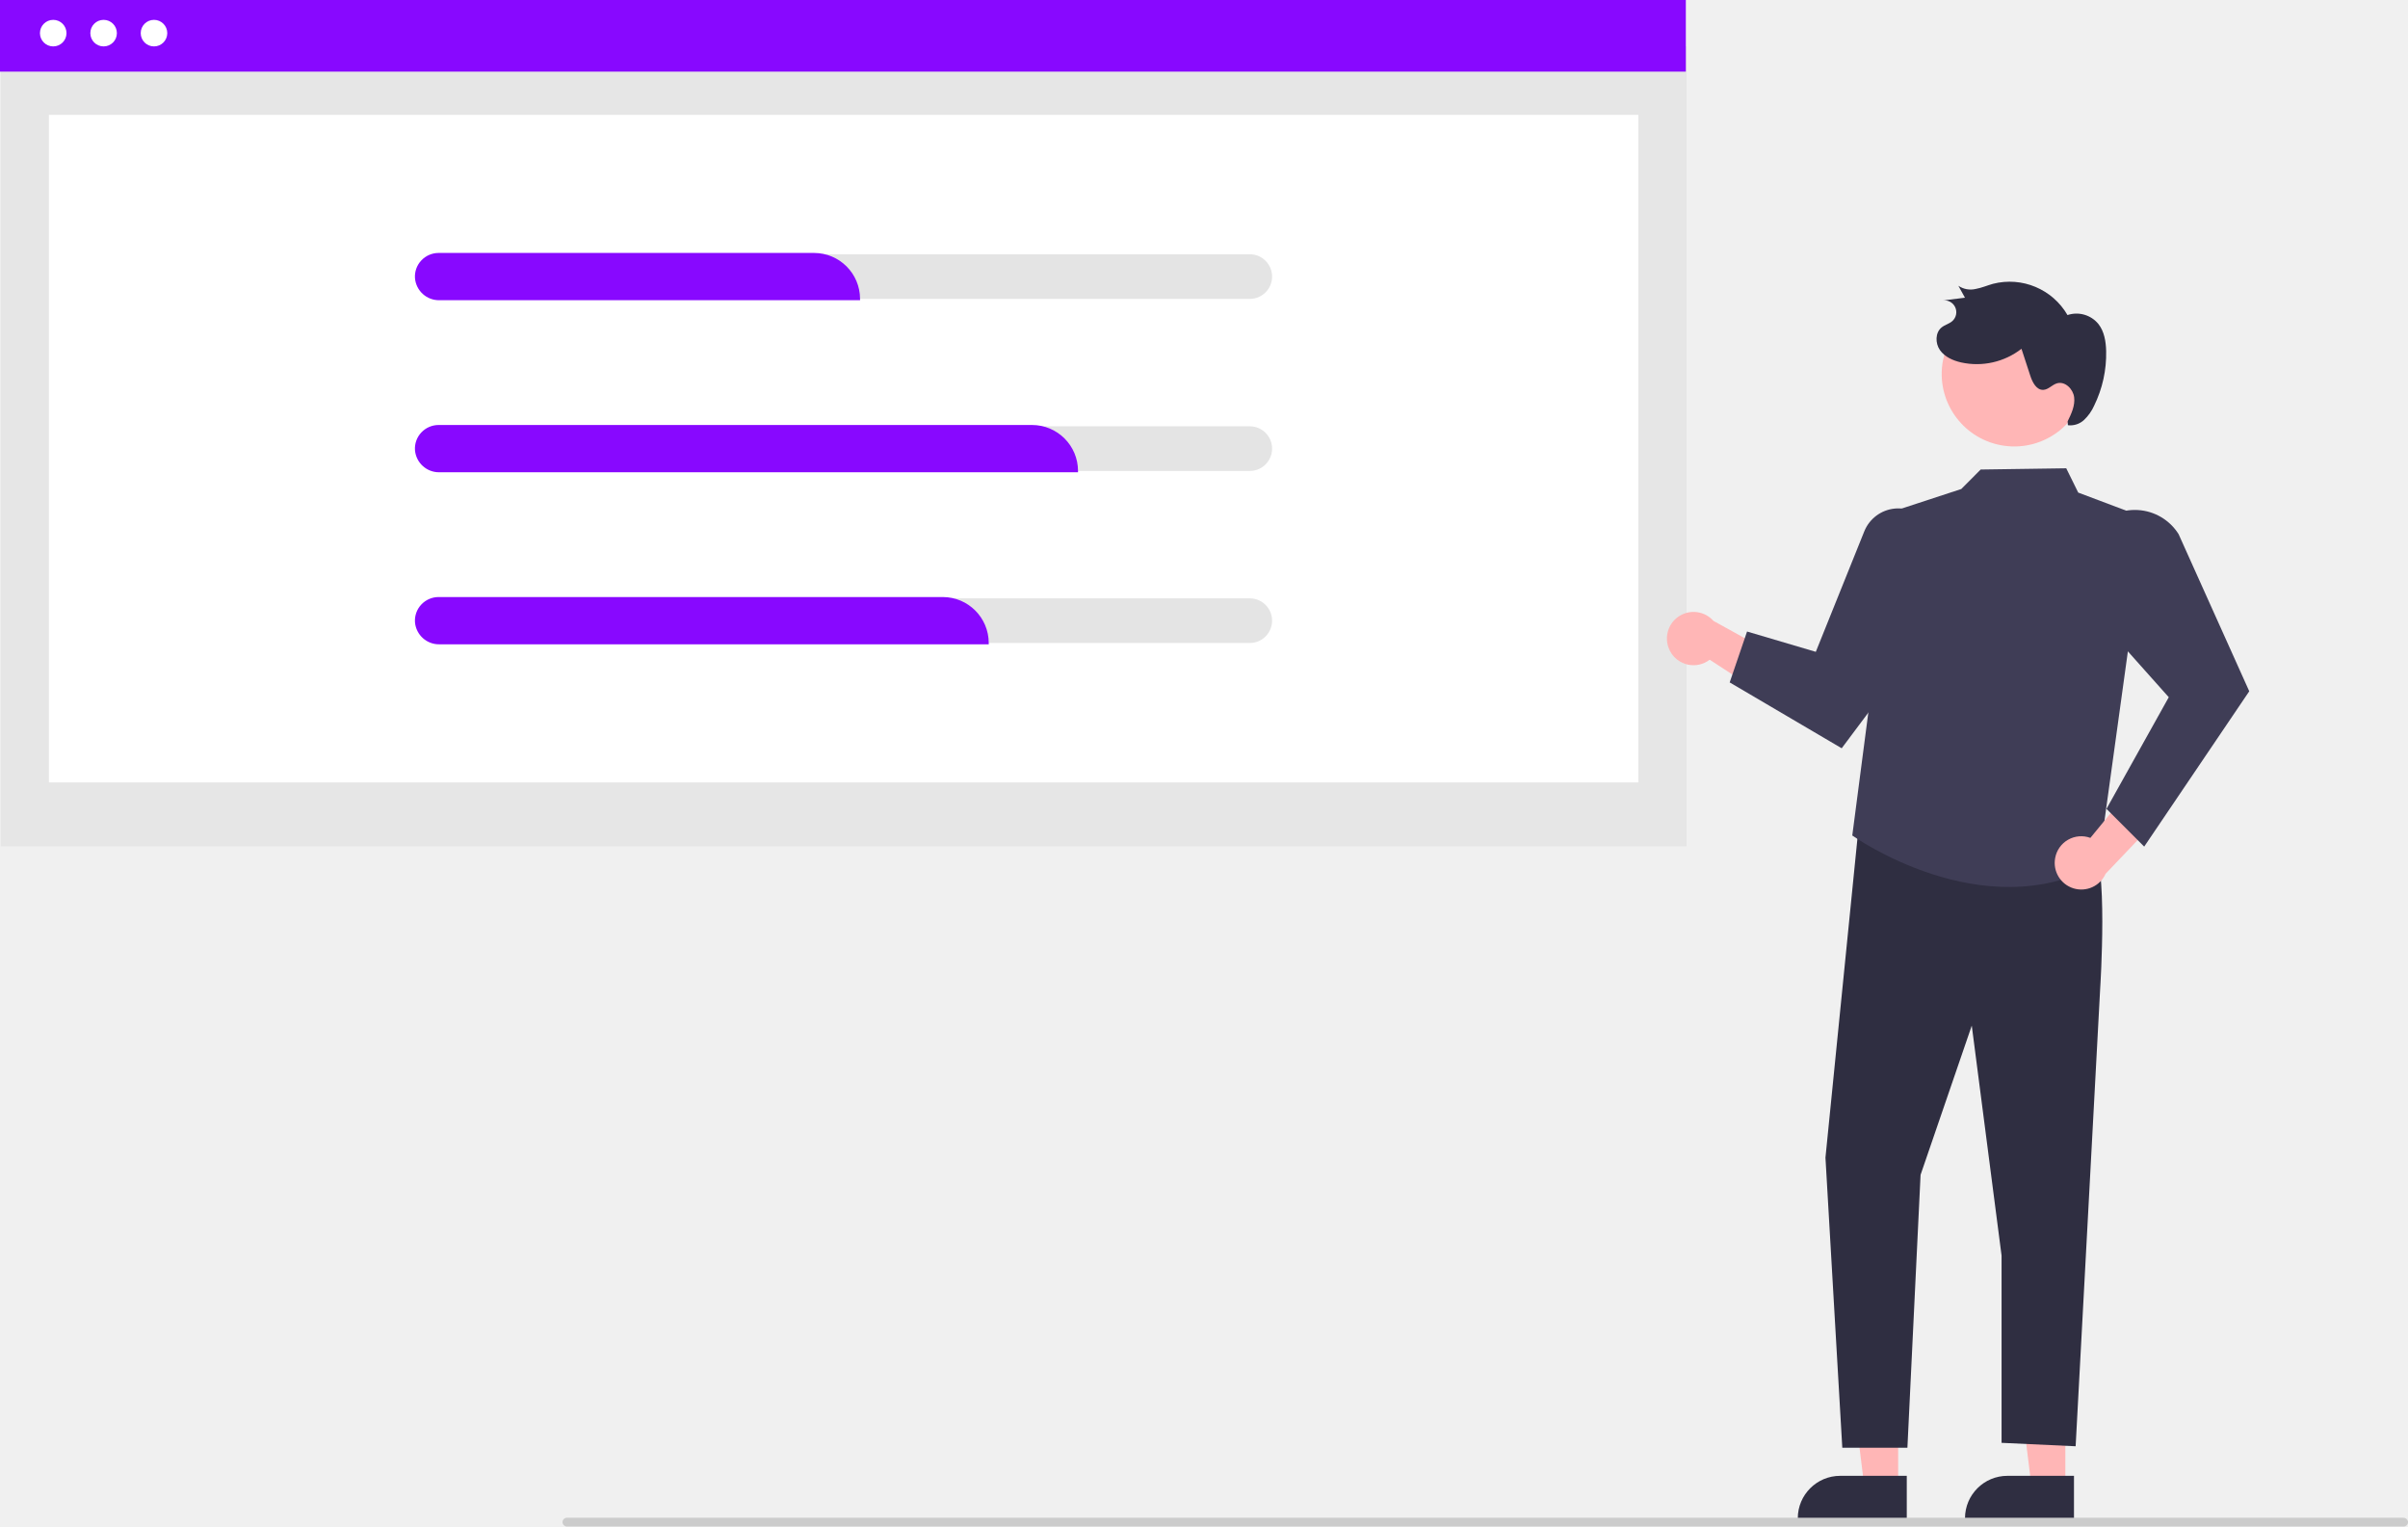
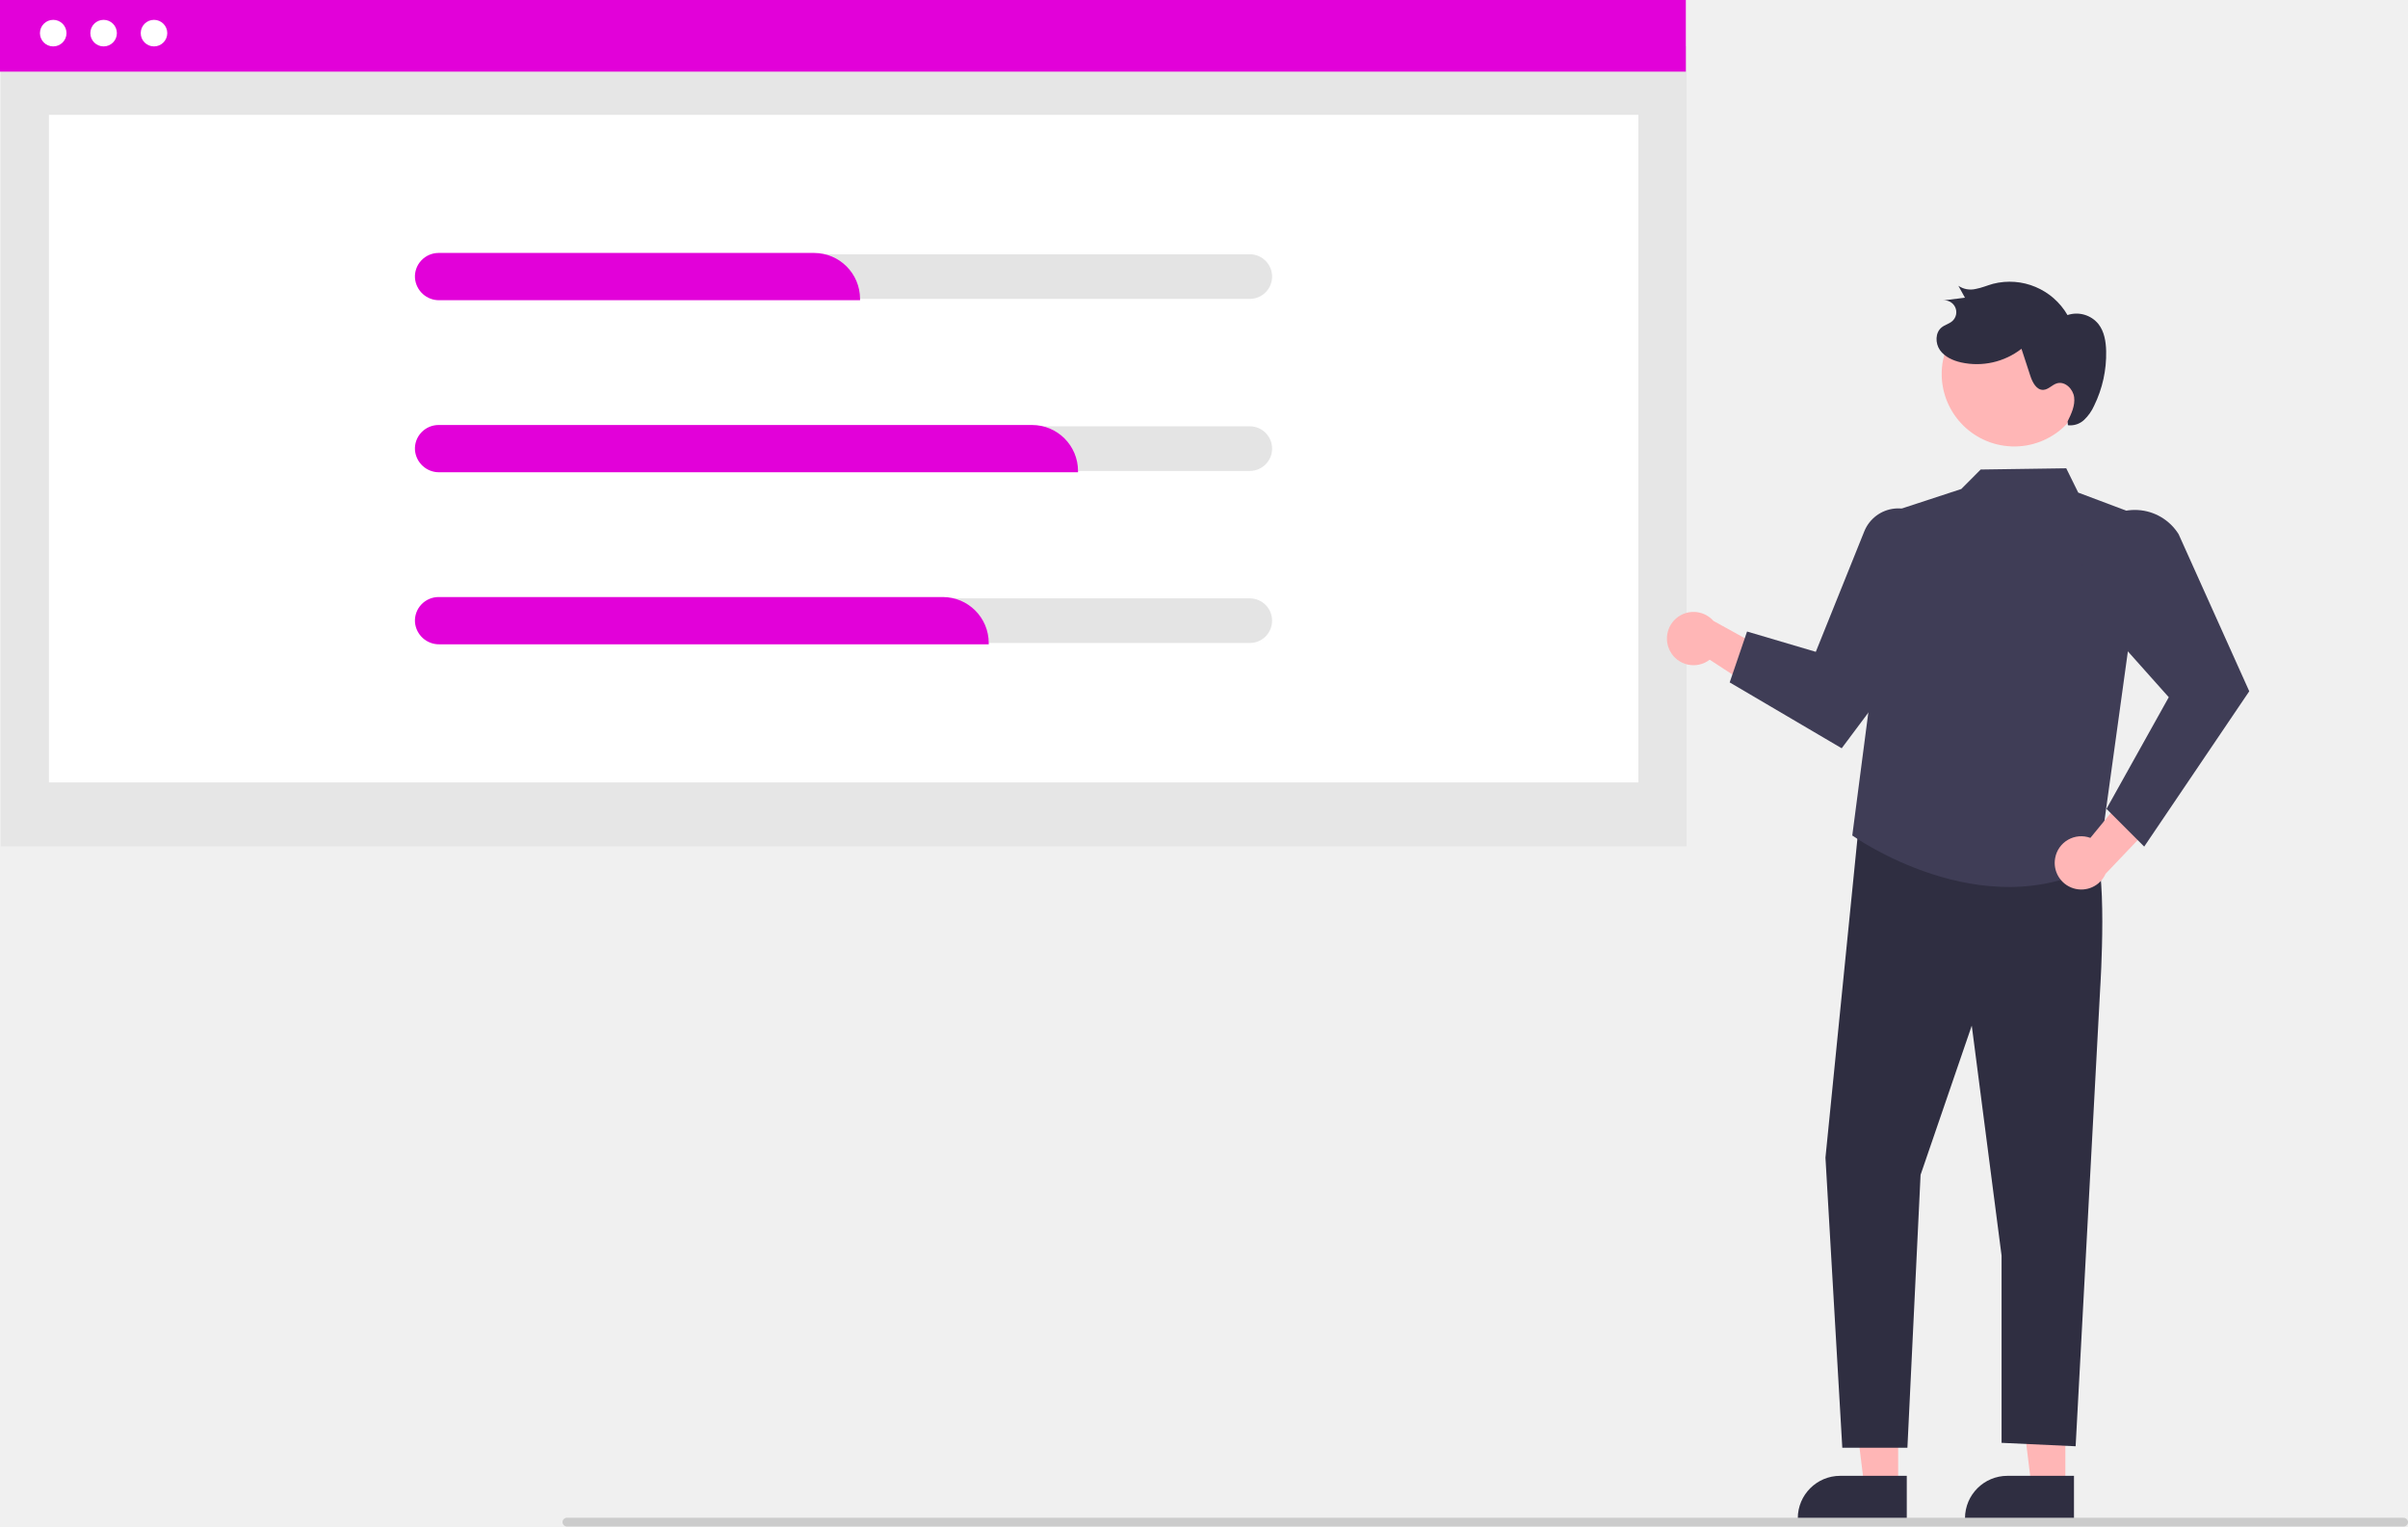
<svg xmlns="http://www.w3.org/2000/svg" id="bfab8c75-697c-4803-8887-67805a289174" data-name="Layer 1" width="833.198" height="528.091" viewBox="0 0 833.198 528.091">
  <path d="M982.472,697.446a50.794,50.794,0,0,1-13.59,12.63c-1.12.71-2.27,1.38-3.44,2H937.913c.33-.66.65-1.33.96-2a95.354,95.354,0,0,0-19.84-109.34c16.64,5.14,32.02,15.16,42.08,29.37a64.47,64.47,0,0,1,10.23,23,96.276,96.276,0,0,0-7.67-48.41c13.51,10.99,24.03,26.04,28.04,42.98C995.722,664.626,992.813,683.436,982.472,697.446Z" transform="translate(-183.4009 -185.9544)" fill="#f0f0f0" />
  <rect id="fac751cd-b664-4a0e-b706-350582cb8c67" data-name="Rectangle 62" x="0.249" y="15.992" width="583.32" height="276.796" fill="#e6e6e6" />
  <rect id="b0a7358e-9afd-471d-acfb-61846d6783eb" data-name="Rectangle 75" x="16.929" y="39.728" width="549.961" height="230.939" fill="#fff" />
-   <rect id="aa5ec1a1-4b89-4940-b1f9-b3733c9113eb" data-name="Rectangle 80" width="583.32" height="24.781" fill="#8808ff" />
+   <rect id="aa5ec1a1-4b89-4940-b1f9-b3733c9113eb" data-name="Rectangle 80" width="583.32" height="24.781" fill="#e201d9" />
  <circle id="a831dd22-f8fd-444c-85ba-25496ec291a0" data-name="Ellipse 90" cx="18.415" cy="11.462" r="4.593" fill="#fff" />
  <circle id="ab3fc2d7-64e4-43ea-beb6-48f9ffc9306c" data-name="Ellipse 91" cx="35.849" cy="11.462" r="4.593" fill="#fff" />
  <circle id="f523c68b-6151-4f09-81f5-322621decd8f" data-name="Ellipse 92" cx="53.284" cy="11.462" r="4.593" fill="#fff" />
  <path d="M615.925,273.911H335.15a7.724,7.724,0,1,0,0,15.447H615.925a7.724,7.724,0,0,0,0-15.447Z" transform="translate(-183.4009 -185.9544)" fill="#e4e4e4" />
  <path d="M615.925,333.428H335.15a7.724,7.724,0,1,0,0,15.447H615.925a7.724,7.724,0,0,0,0-15.447Z" transform="translate(-183.4009 -185.9544)" fill="#e4e4e4" />
  <path d="M615.925,392.945H335.15a7.724,7.724,0,0,0,0,15.447H615.925a7.724,7.724,0,0,0,0-15.447Z" transform="translate(-183.4009 -185.9544)" fill="#e4e4e4" />
-   <path d="M480.989,289.813H335.419a8.339,8.339,0,0,1-8.429-7.626,8.11,8.11,0,0,1,2.19-6.138,8.208,8.208,0,0,1,5.97-2.592H465.088a15.92,15.92,0,0,1,15.902,15.902Z" transform="translate(-183.4009 -185.9544)" fill="#8808ff" />
-   <path d="M556.408,349.33H335.419a8.339,8.339,0,0,1-8.429-7.626,8.11,8.11,0,0,1,2.19-6.138,8.208,8.208,0,0,1,5.97-2.592H540.506A15.92,15.92,0,0,1,556.408,348.875Z" transform="translate(-183.4009 -185.9544)" fill="#8808ff" />
-   <path d="M525.514,408.847H335.419a8.339,8.339,0,0,1-8.429-7.626,8.11,8.11,0,0,1,2.19-6.138,8.208,8.208,0,0,1,5.97-2.592H509.612a15.92,15.92,0,0,1,15.902,15.902Z" transform="translate(-183.4009 -185.9544)" fill="#8808ff" />
+   <path d="M480.989,289.813H335.419a8.339,8.339,0,0,1-8.429-7.626,8.11,8.11,0,0,1,2.19-6.138,8.208,8.208,0,0,1,5.97-2.592H465.088a15.92,15.92,0,0,1,15.902,15.902Z" transform="translate(-183.4009 -185.9544)" fill="#e201d9" />
+   <path d="M556.408,349.33H335.419a8.339,8.339,0,0,1-8.429-7.626,8.11,8.11,0,0,1,2.19-6.138,8.208,8.208,0,0,1,5.97-2.592H540.506A15.92,15.92,0,0,1,556.408,348.875Z" transform="translate(-183.4009 -185.9544)" fill="#e201d9" />
+   <path d="M525.514,408.847H335.419a8.339,8.339,0,0,1-8.429-7.626,8.11,8.11,0,0,1,2.19-6.138,8.208,8.208,0,0,1,5.97-2.592H509.612a15.92,15.92,0,0,1,15.902,15.902Z" transform="translate(-183.4009 -185.9544)" fill="#e201d9" />
  <path d="M761.253,411.172a9.159,9.159,0,0,0,13.72,2.995l27.258,17.784-.083-16.913-25.872-14.295a9.208,9.208,0,0,0-15.023,10.428Z" transform="translate(-183.4009 -185.9544)" fill="#ffb6b6" />
  <polygon points="714.639 514.364 702.945 514.364 697.381 469.257 714.641 469.258 714.639 514.364" fill="#ffb6b6" />
  <path d="M901.022,711.654l-37.707-.001v-.477a14.678,14.678,0,0,1,14.677-14.677h.001l23.03.001Z" transform="translate(-183.4009 -185.9544)" fill="#2f2e41" />
  <polygon points="656.783 514.364 645.089 514.364 639.526 469.257 656.785 469.258 656.783 514.364" fill="#ffb6b6" />
  <path d="M843.167,711.654l-37.707-.001v-.477a14.678,14.678,0,0,1,14.677-14.677h.001l23.03.001Z" transform="translate(-183.4009 -185.9544)" fill="#2f2e41" />
  <path d="M826.686,470.144l-11.653,116.278L820.86,686.79h22.527l4.554-94.411,17.716-51.625,10.312,79.557v64.776l25.628,1.186,8.505-158.6s2.889-44.36-2.876-49.796S826.686,470.144,826.686,470.144Z" transform="translate(-183.4009 -185.9544)" fill="#2f2e41" />
  <path d="M926.042,365.222l-23.551-8.866-4.145-8.405-29.608.43-6.708,6.739L838.973,362.674,824.314,474.984s45.124,32.25,85.177,9.967Z" transform="translate(-183.4009 -185.9544)" fill="#3f3d56" />
  <path d="M781.896,422.027l38.753,22.784,32.291-43.193V374.525a12.659,12.659,0,0,0-2.127-7.036,12.699,12.699,0,0,0-22.352,2.294l-16.77,41.667-23.786-7.028Z" transform="translate(-183.4009 -185.9544)" fill="#3f3d56" />
  <path d="M894.508,482.788a9.159,9.159,0,0,1,12.187-6.979l20.656-25.152,5.002,16.156L911.971,488.221a9.208,9.208,0,0,1-17.462-5.433Z" transform="translate(-183.4009 -185.9544)" fill="#ffb6b6" />
  <path d="M925.318,478.827,912.265,465.774l21.557-38.626-31.265-35.044,1.805-14.138a17.867,17.867,0,0,1,3.768-8.895h0a17.87,17.87,0,0,1,29.095,1.663l24.445,54.355-.122.181Z" transform="translate(-183.4009 -185.9544)" fill="#3f3d56" />
  <path d="M905.221,318.773a25.105,25.105,0,0,1-49.751-6.771l.049-.356a25.105,25.105,0,0,1,49.694,7.126Z" transform="translate(-183.4009 -185.9544)" fill="#ffb6b6" />
  <path d="M898.832,331.704c1.289-2.619,2.614-5.43,2.251-8.327s-3.203-5.665-5.992-4.804c-1.668.515-2.928,2.162-4.672,2.246-2.399.116-3.774-2.629-4.521-4.912l-3.041-9.297a25.154,25.154,0,0,1-20.891,4.721c-2.823-.646-5.676-1.904-7.332-4.28s-1.646-6.062.625-7.858c1.114-.881,2.596-1.216,3.661-2.156a4.102,4.102,0,0,0-3.276-7.139l7.657-.957-2.281-4.126a7.535,7.535,0,0,0,5.992,1.099c2.06-.371,4-1.219,6.016-1.785A23.152,23.152,0,0,1,898.782,294.944a9.802,9.802,0,0,1,10.687,3.086c2.05,2.602,2.607,6.073,2.687,9.384a40.714,40.714,0,0,1-4.15,18.86,15.451,15.451,0,0,1-3.487,4.946,6.978,6.978,0,0,1-5.601,1.832" transform="translate(-183.4009 -185.9544)" fill="#2f2e41" />
  <path d="M1015.073,714.046l-635.448,0a1.567,1.567,0,0,1-1.539-1.134,1.529,1.529,0,0,1,1.477-1.919l635.385,0a1.615,1.615,0,0,1,1.616,1.194A1.528,1.528,0,0,1,1015.073,714.046Z" transform="translate(-183.4009 -185.9544)" fill="#ccc" />
</svg>
